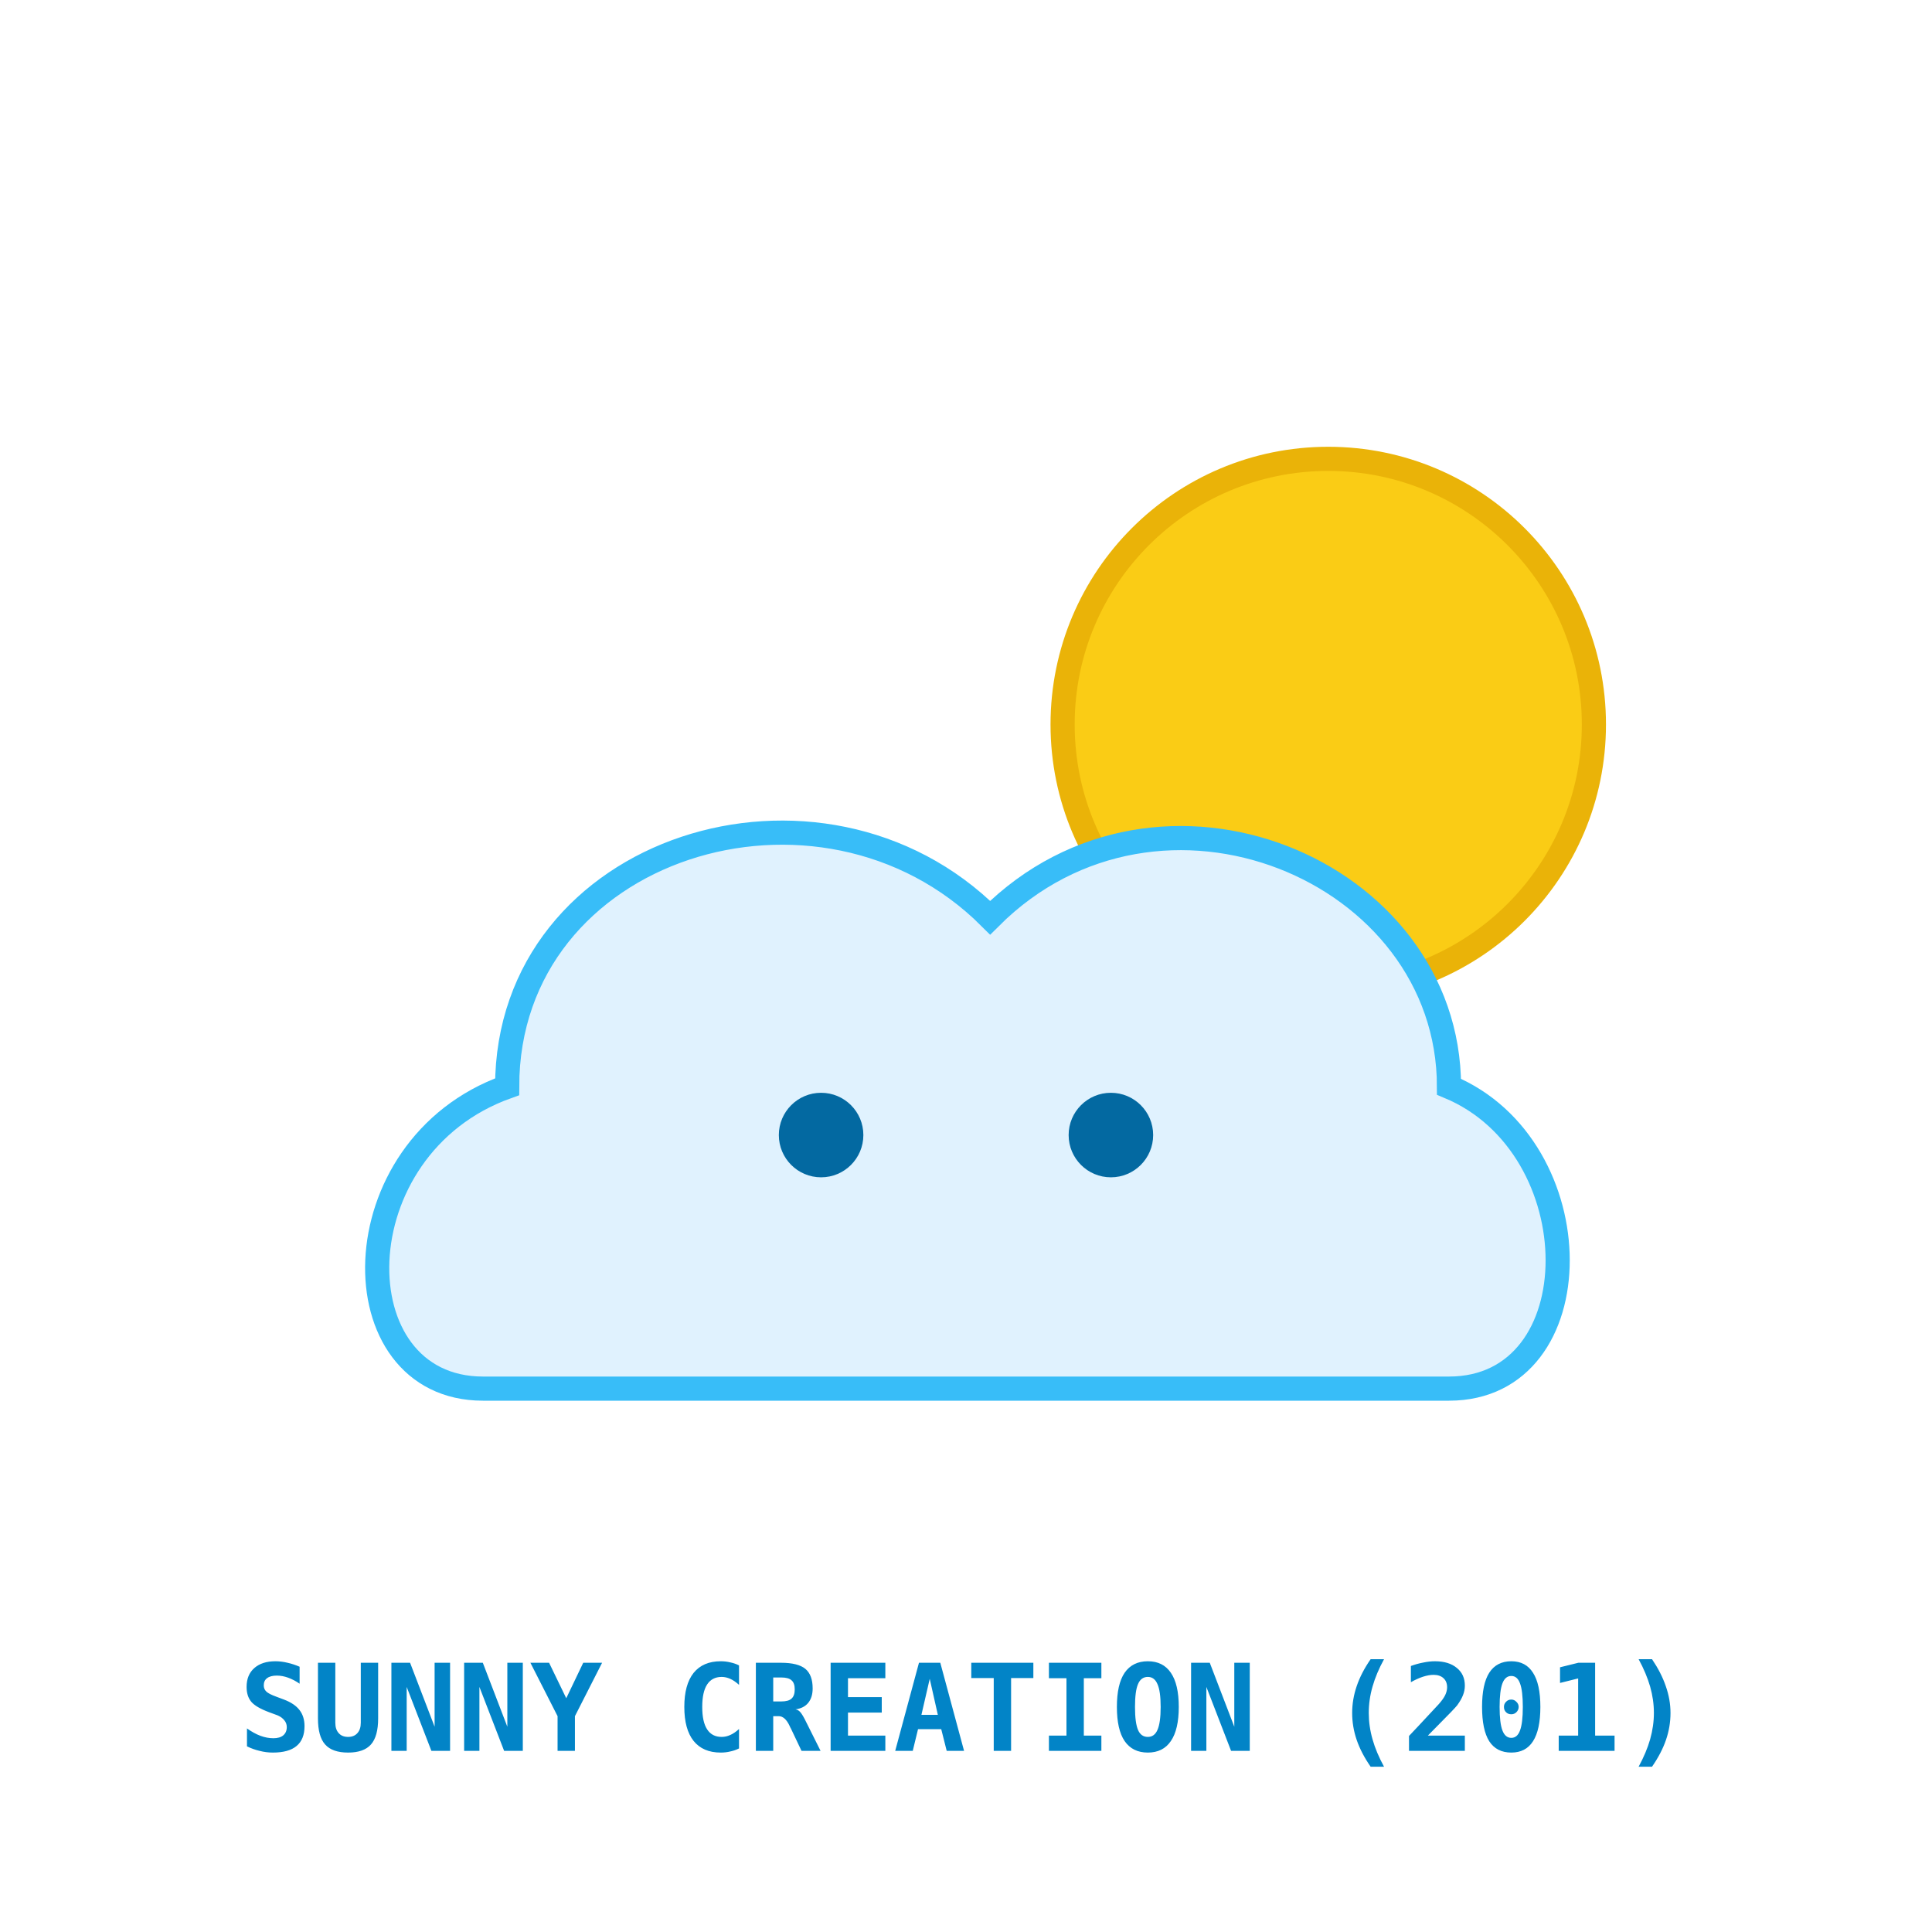
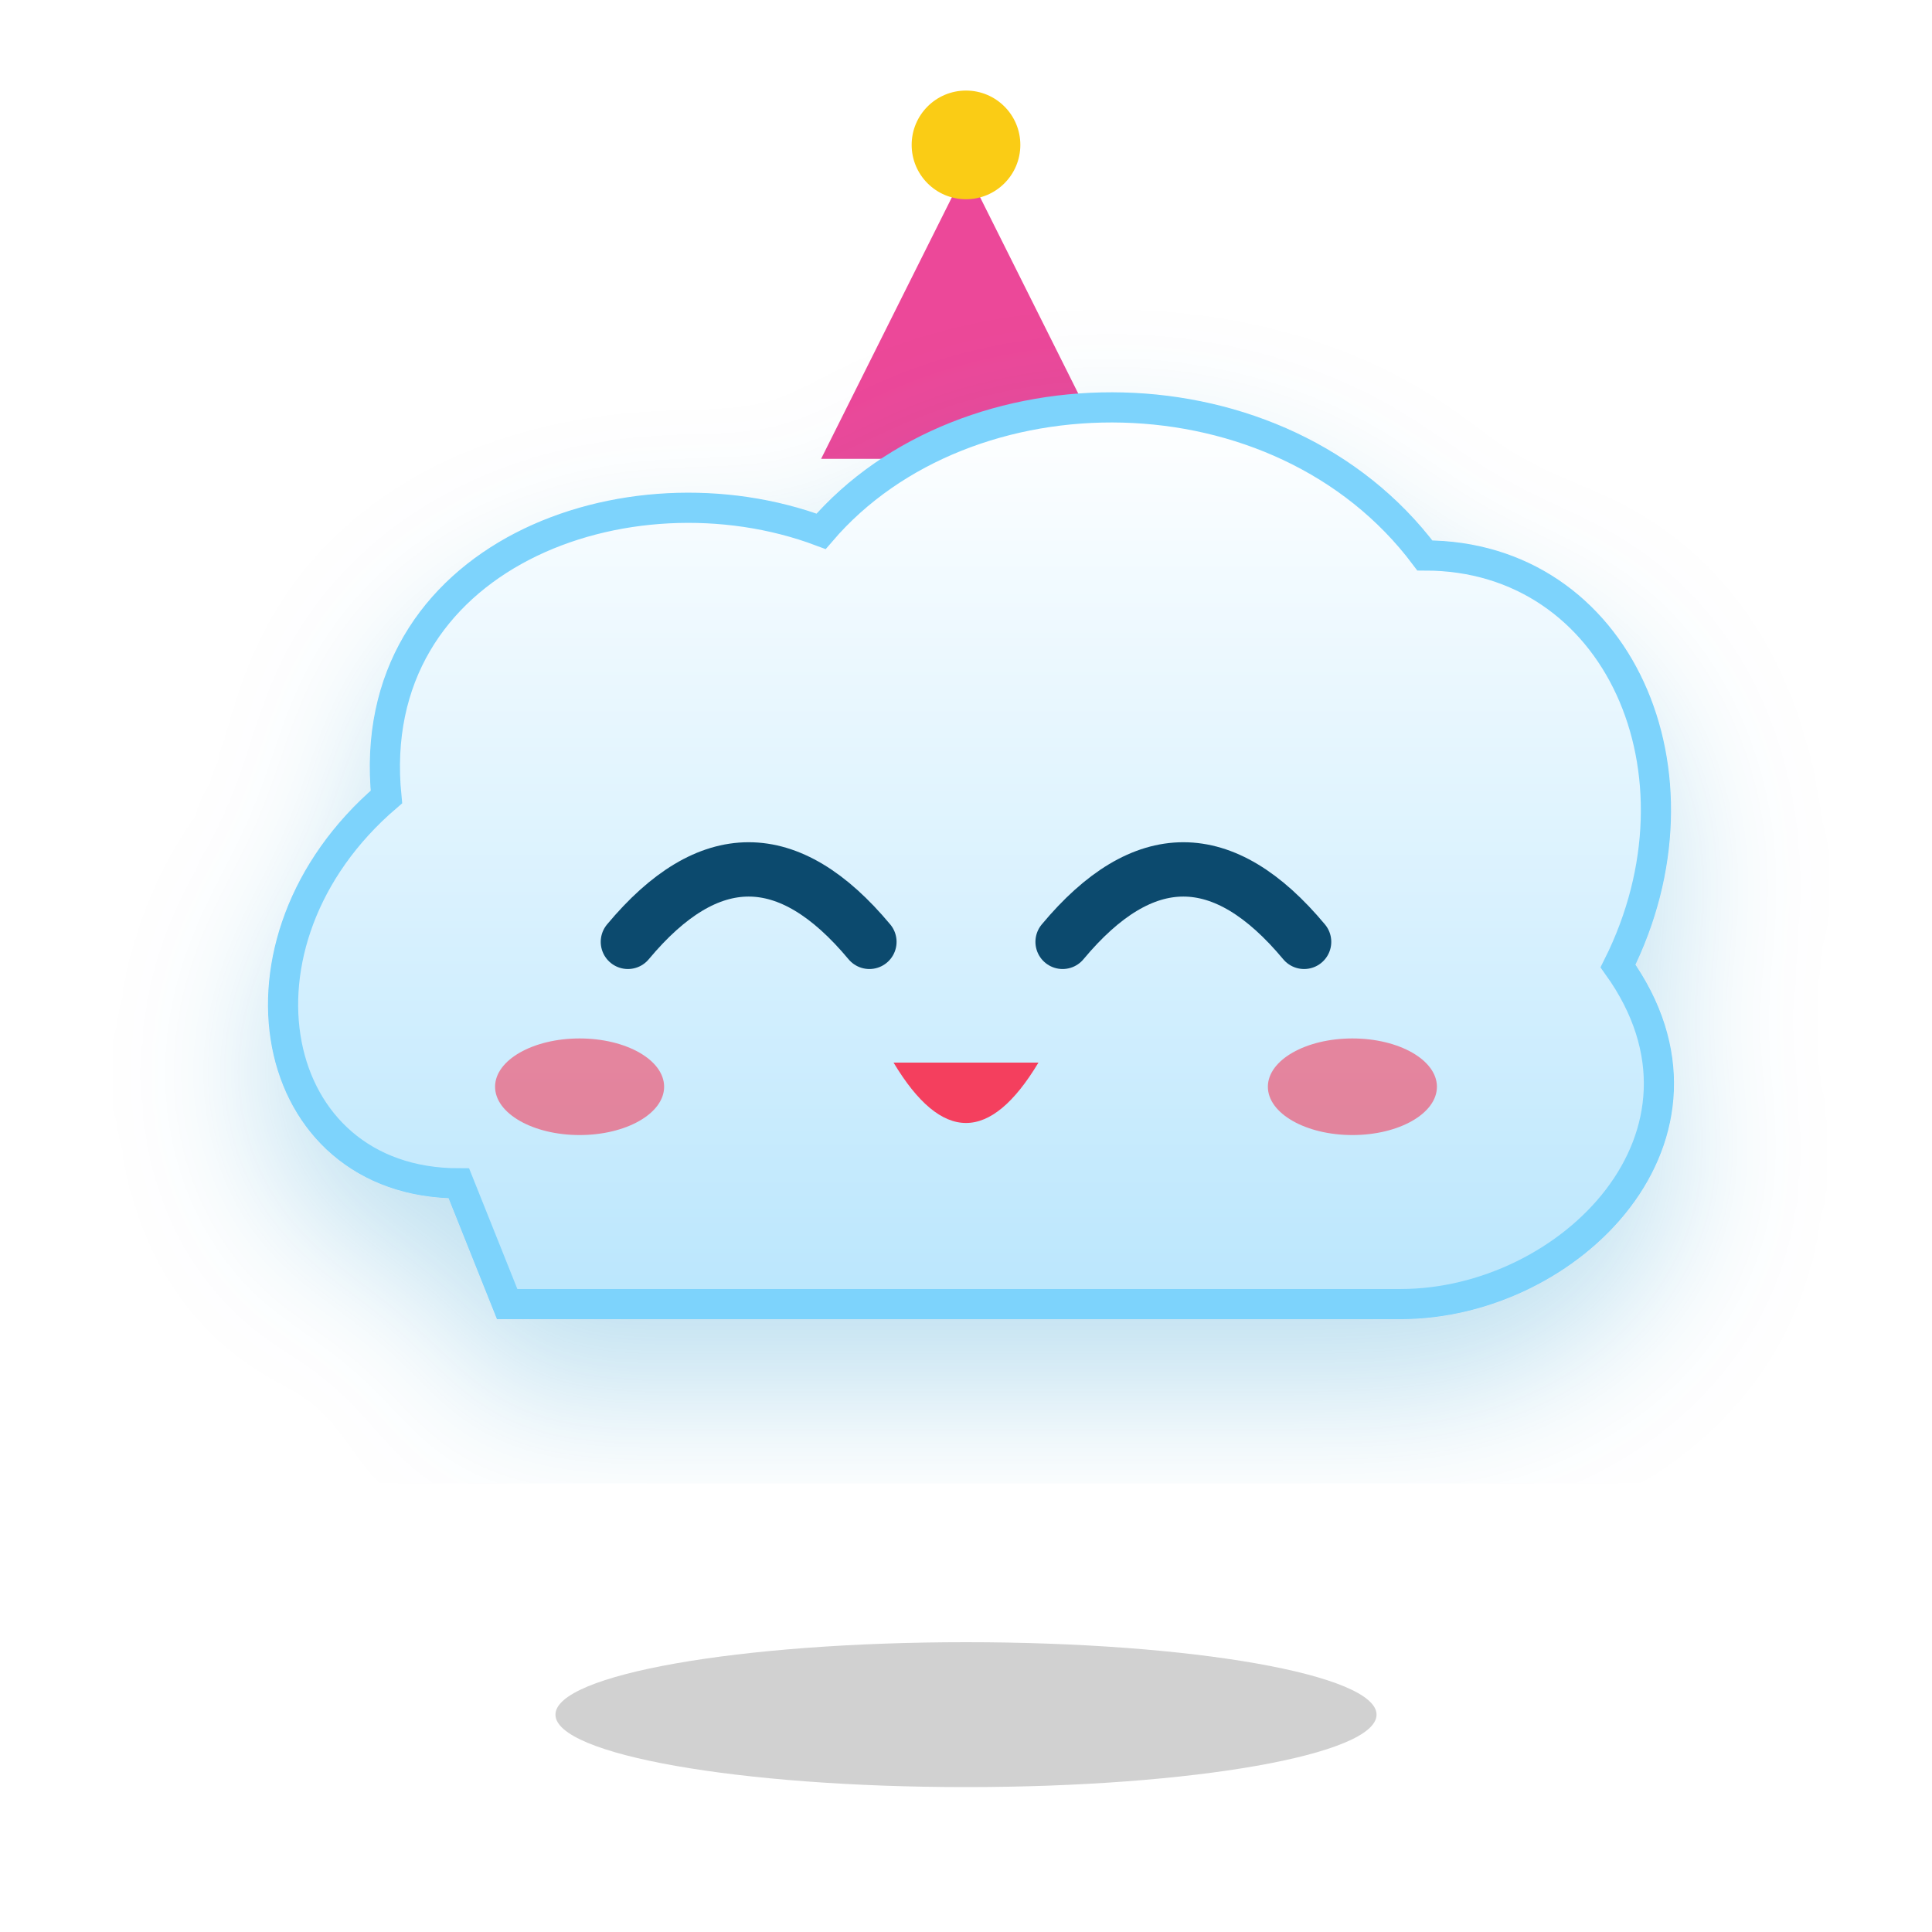
<svg xmlns="http://www.w3.org/2000/svg" viewBox="0 0 160 160" width="100%" height="100%">
-   <circle cx="110" cy="60" r="22" fill="#facc15" stroke="#eab308" stroke-width="2" />
-   <path d="M 40 115 C 28 115 28 95 42 90 C 42 70 68 62 82 76 C 96 62 120 72 120 90 C 132 95 132 115 120 115 Z" fill="#e0f2fe" stroke="#38bdf8" stroke-width="2" />
-   <circle cx="68" cy="94" r="3.5" fill="#0369a1" />
-   <circle cx="92" cy="94" r="3.5" fill="#0369a1" />
-   <text x="80" y="145" font-family="monospace" font-size="10" font-weight="bold" fill="#0284c7" text-anchor="middle">SUNNY CREATION (201)</text>
+   <defs>
+     <linearGradient id="cloud-grad" x1="0%" y1="0%" x2="0%" y2="100%">
+       <stop offset="0%" stop-color="#ffffff" />
+       <stop offset="100%" stop-color="#bae6fd" />
+     </linearGradient>
+     <filter id="cloud-glow" x="-20%" y="-20%" width="140%" height="140%">
+       <feDropShadow dx="0" dy="6" stdDeviation="6" flood-color="#0284c7" flood-opacity="0.25" />
+     </filter>
+   </defs>
+   <style>
+     @keyframes happyJump {
+       0%, 100% { transform: translateY(0) scale(1, 1); }
+       30% { transform: translateY(6px) scale(1.08, 0.92); }
+       55% { transform: translateY(-16px) scale(0.94, 1.06); }
+       75% { transform: translateY(-2px) scale(1.02, 0.98); }
+     }
+     .head-jump { animation: happyJump 1.8s cubic-bezier(0.28, 0.84, 0.42, 1) infinite; transform-origin: 80px 145px; }
+   </style>
+   <ellipse cx="80" cy="142" rx="34" ry="6" fill="#000000" opacity="0.18" />
+   <g class="head-jump">
+     <path d="M 40 70 A 45 45 0 0 1 120 70" fill="none" stroke="#f43f5e" stroke-width="4" />
+     <path d="M 44 70 A 41 41 0 0 1 116 70" fill="none" stroke="#facc15" stroke-width="4" />
+     <path d="M 48 70 A 37 37 0 0 1 112 70" fill="none" stroke="#38bdf8" stroke-width="4" />
+     <polygon points="80,14 68,38 92,38" fill="#ec4899" />
+     <circle cx="80" cy="12" r="4.5" fill="#facc15" />
+     <path d="M 38 98 C 22 98 18 78 32 66 C 30 46 52 38 68 44 C 80 30 106 30 118 46 C 134 46 142 64 134 80 C 144 94 130 108 116 108 L 42 108 Z" fill="url(#cloud-grad)" stroke="#7dd3fc" stroke-width="2.5" filter="url(#cloud-glow)" />
+     <path d="M 52 78 Q 62 66 72 78" fill="none" stroke="#0c4a6e" stroke-width="4.5" stroke-linecap="round" />
+     <path d="M 88 78 Q 98 66 108 78" fill="none" stroke="#0c4a6e" stroke-width="4.5" stroke-linecap="round" />
+     <path d="M 74 88 Q 80 98 86 88 Z" fill="#f43f5e" />
+     <ellipse cx="48" cy="90" rx="7" ry="4" fill="#f43f5e" opacity="0.6" />
+     <ellipse cx="112" cy="90" rx="7" ry="4" fill="#f43f5e" opacity="0.6" />
+   </g>
</svg>
